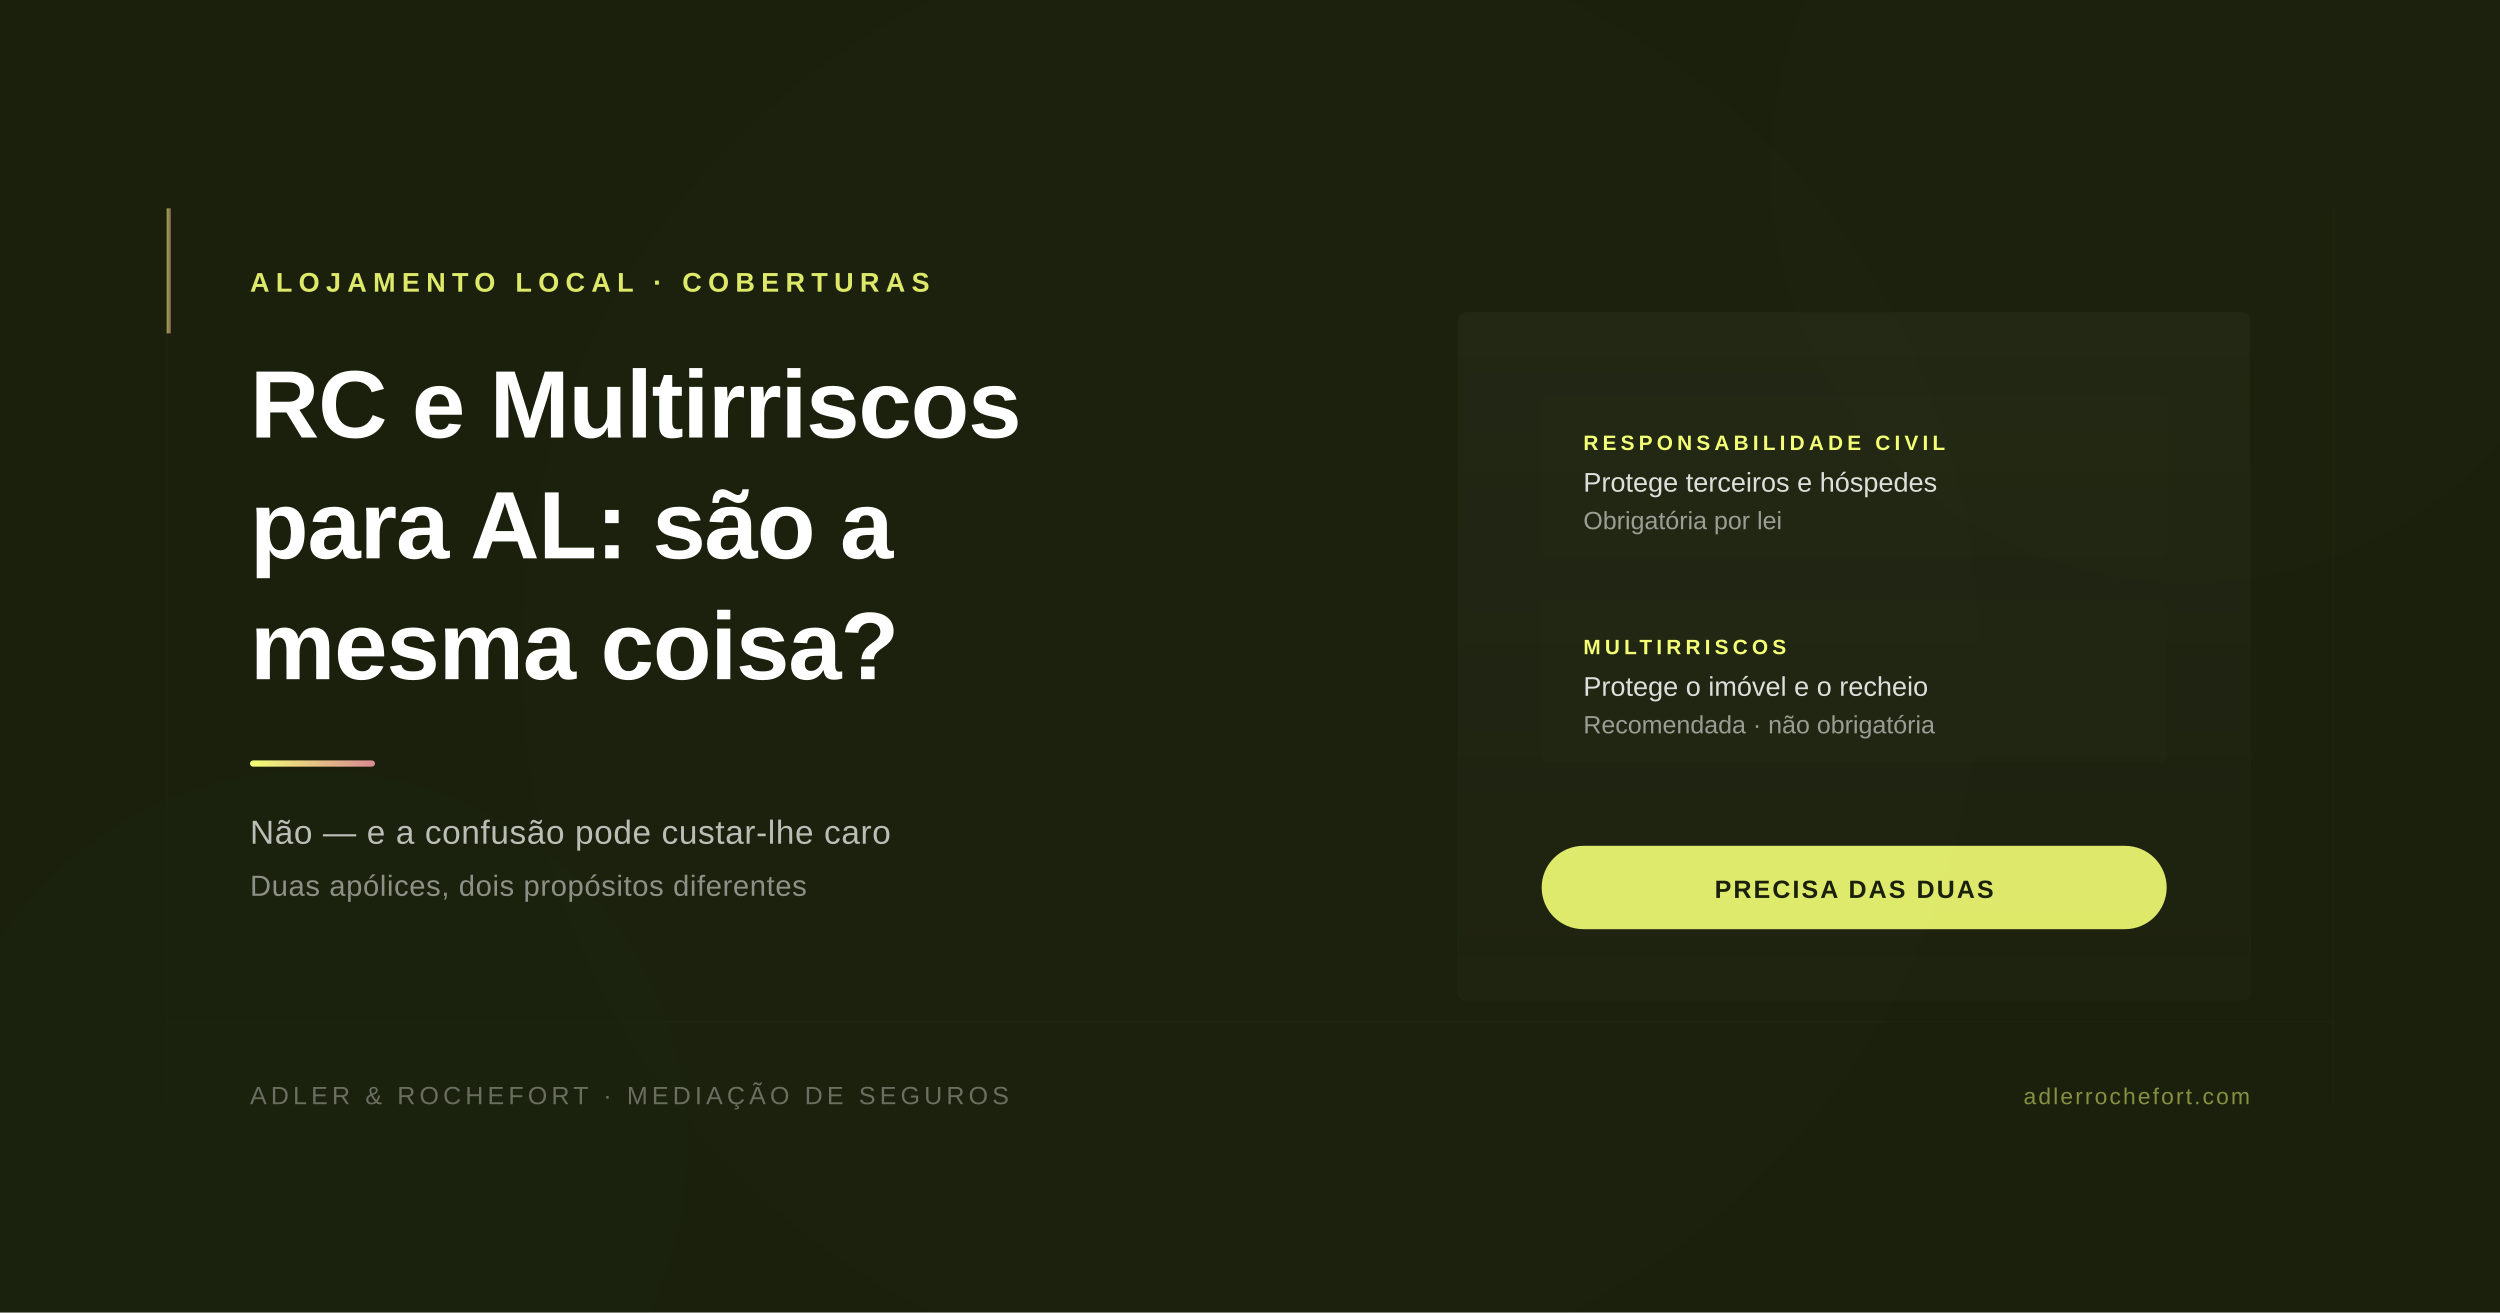
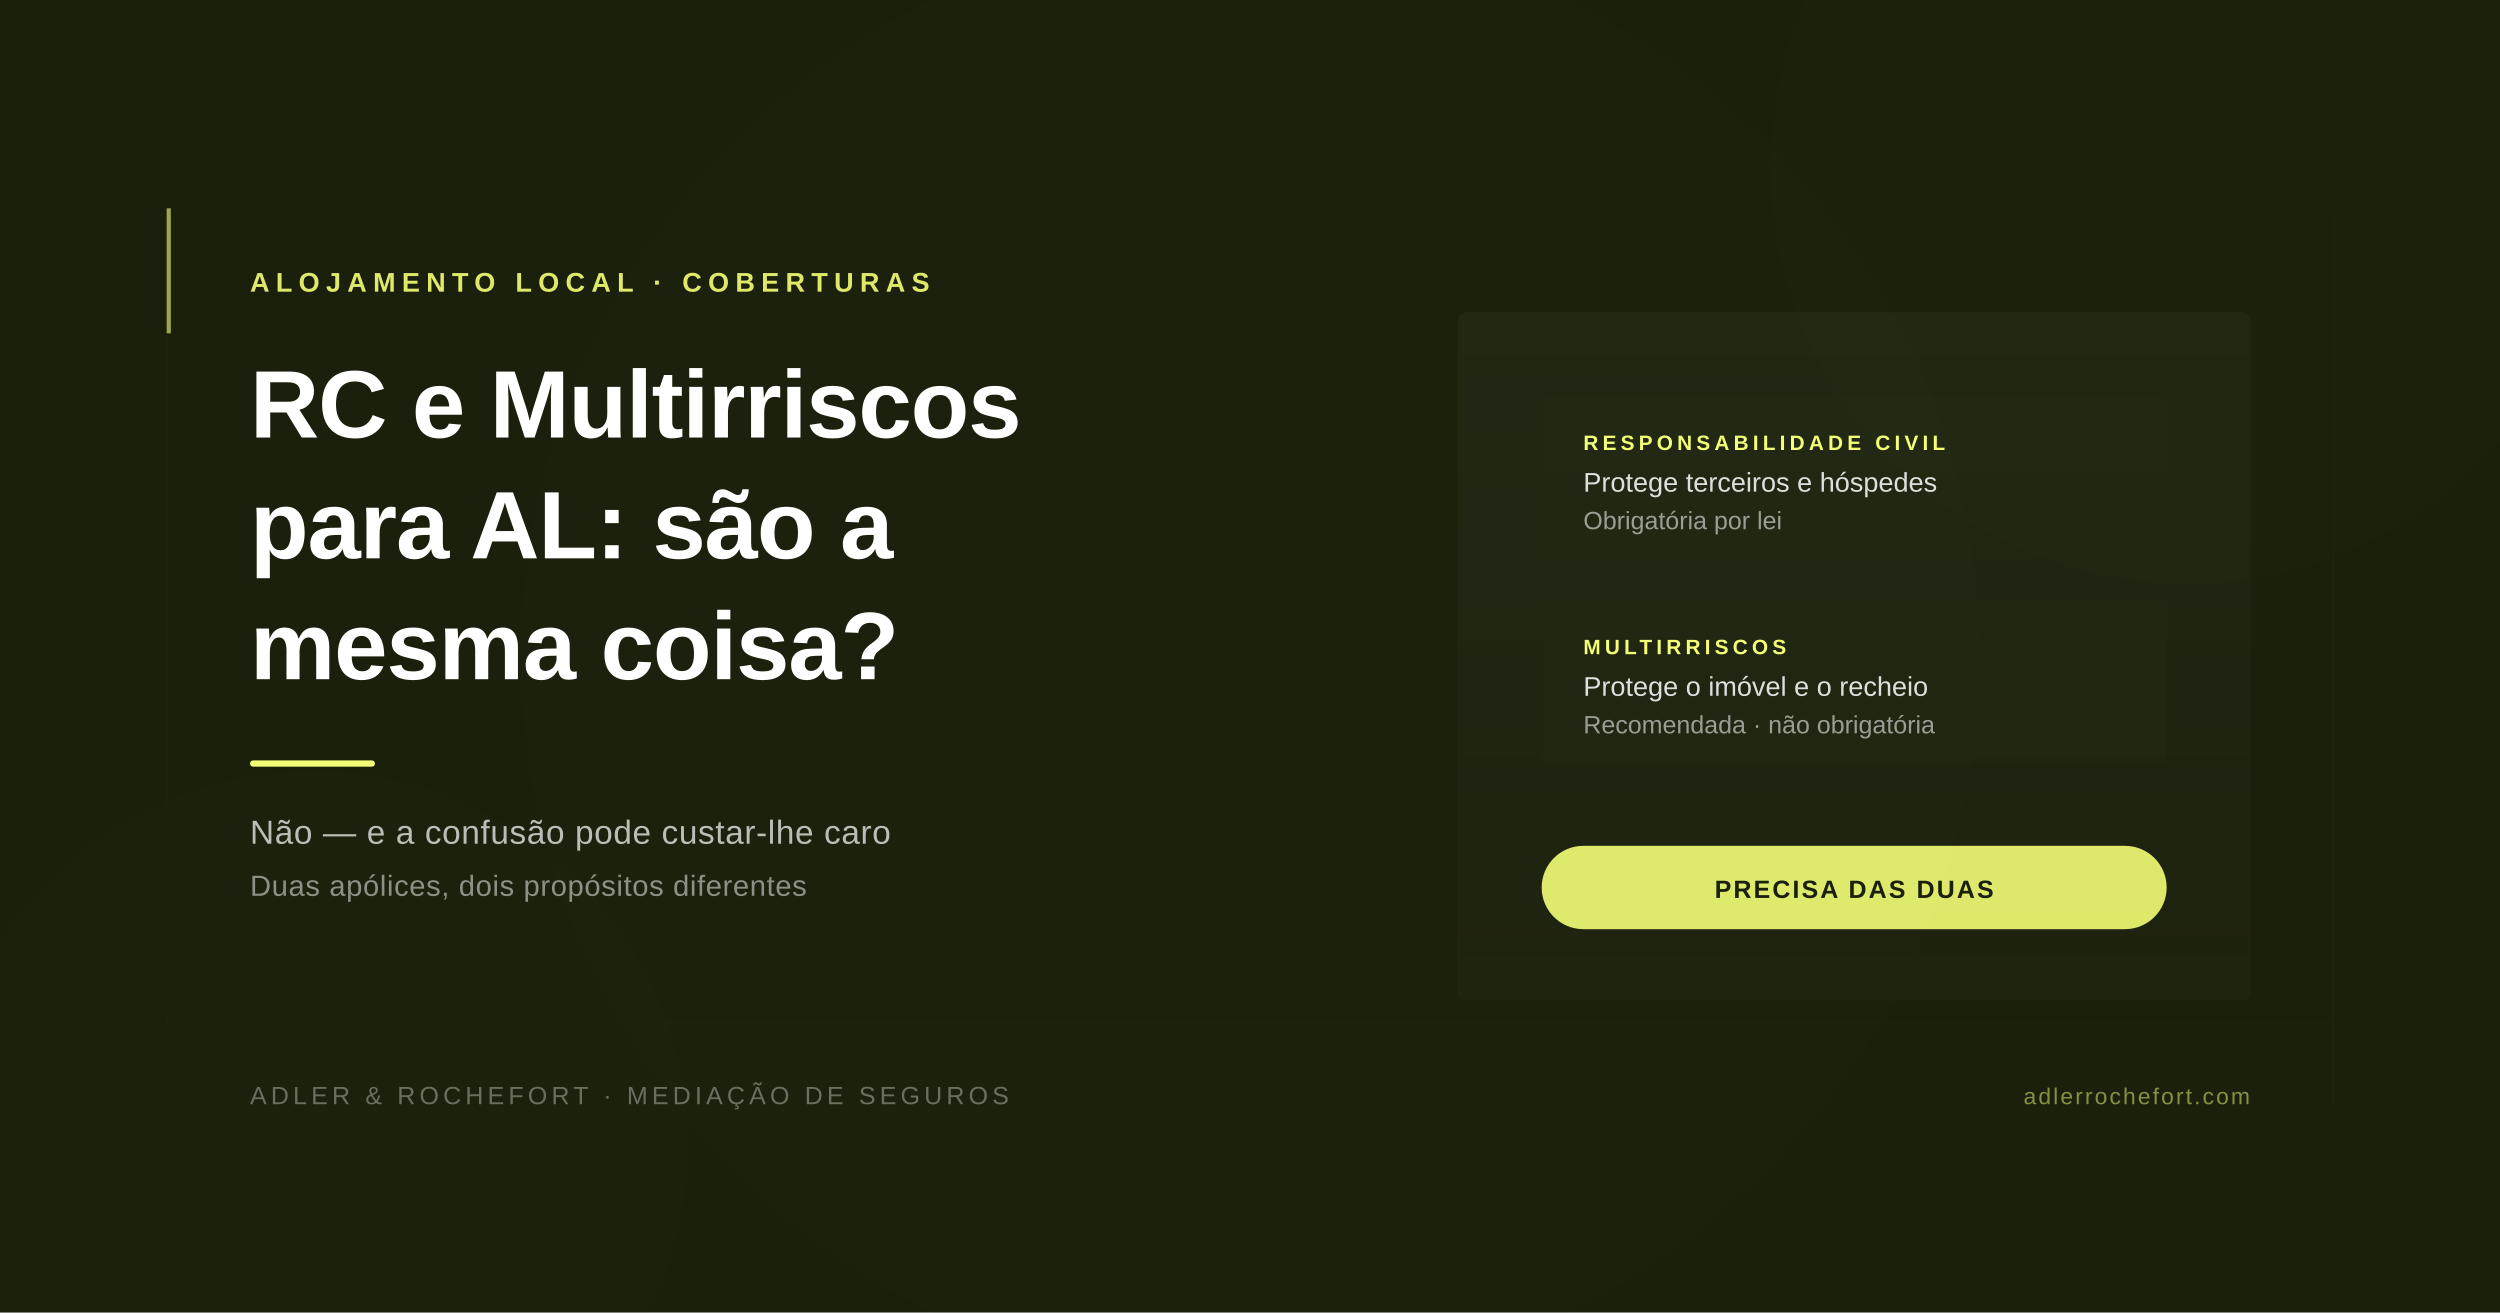
<svg xmlns="http://www.w3.org/2000/svg" viewBox="0 0 1200 630" width="1200" height="630">
  <defs>
    <linearGradient id="bg" x1="0%" y1="0%" x2="100%" y2="100%">
      <stop offset="0%" style="stop-color:#1A200C;stop-opacity:1" />
      <stop offset="100%" style="stop-color:#1A200C;stop-opacity:1" />
    </linearGradient>
    <linearGradient id="accent" x1="0%" y1="0%" x2="100%" y2="0%">
      <stop offset="0%" style="stop-color:#F3FF74;stop-opacity:1" />
-       <stop offset="100%" style="stop-color:#D98A94;stop-opacity:1" />
+       <stop offset="100%" style="stop-color:#F3FF74;stop-opacity:1" />
    </linearGradient>
    <linearGradient id="cardBg" x1="0%" y1="0%" x2="0%" y2="100%">
      <stop offset="0%" style="stop-color:#F5F1E8;stop-opacity:0.08" />
      <stop offset="100%" style="stop-color:#F5F1E8;stop-opacity:0.03" />
    </linearGradient>
  </defs>
  <rect width="1200" height="630" fill="url(#bg)" />
  <circle cx="1050" cy="80" r="200" fill="#283113" opacity="0.08" />
  <circle cx="150" cy="550" r="180" fill="#283113" opacity="0.06" />
  <circle cx="600" cy="315" r="350" fill="#283113" opacity="0.04" />
  <line x1="80" y1="100" x2="80" y2="530" stroke="#283113" stroke-width="1" opacity="0.15" />
  <line x1="1120" y1="100" x2="1120" y2="530" stroke="#283113" stroke-width="1" opacity="0.15" />
  <rect x="80" y="100" width="2" height="60" fill="url(#accent)" opacity="0.6" />
  <text x="120" y="140" font-family="'Montserrat', 'Segoe UI', Arial, sans-serif" font-size="13" font-weight="700" letter-spacing="3" fill="#F3FF74" opacity="0.9">ALOJAMENTO LOCAL · COBERTURAS</text>
  <text x="120" y="210" font-family="'Montserrat', 'Segoe UI', Arial, sans-serif" font-size="46" font-weight="700" fill="#FFFFFF" letter-spacing="-0.5">
    <tspan x="120" dy="0">RC e Multirriscos</tspan>
    <tspan x="120" dy="58">para AL: são a</tspan>
    <tspan x="120" dy="58">mesma coisa?</tspan>
  </text>
  <rect x="120" y="365" width="60" height="3" fill="url(#accent)" rx="1.5" />
  <text x="120" y="405" font-family="'Montserrat', 'Segoe UI', Arial, sans-serif" font-size="16" fill="#FFFFFF" opacity="0.7" letter-spacing="0.3">
    <tspan x="120" dy="0">Não — e a confusão pode custar-lhe caro</tspan>
  </text>
  <text x="120" y="430" font-family="'Montserrat', 'Segoe UI', Arial, sans-serif" font-size="14" fill="#FFFFFF" opacity="0.5" letter-spacing="0.3">
    <tspan x="120" dy="0">Duas apólices, dois propósitos diferentes</tspan>
  </text>
  <g transform="translate(700, 150)">
    <rect x="0" y="0" width="380" height="330" rx="4" fill="url(#cardBg)" stroke="#283113" stroke-width="0.5" opacity="0.4" />
    <g transform="translate(40, 40)">
      <rect width="300" height="78" rx="3" fill="#283113" opacity="0.15" />
      <text x="20" y="26" font-family="'Montserrat', 'Segoe UI', Arial, sans-serif" font-size="10" font-weight="600" fill="#F3FF74" letter-spacing="2">RESPONSABILIDADE CIVIL</text>
      <text x="20" y="46" font-family="'Montserrat', 'Segoe UI', Arial, sans-serif" font-size="13" font-weight="500" fill="#FFFFFF" opacity="0.85">Protege terceiros e hóspedes</text>
      <text x="20" y="64" font-family="'Montserrat', 'Segoe UI', Arial, sans-serif" font-size="12" font-weight="400" fill="#FFFFFF" opacity="0.55">Obrigatória por lei</text>
    </g>
    <g transform="translate(40, 138)">
      <rect width="300" height="78" rx="3" fill="#283113" opacity="0.15" />
      <text x="20" y="26" font-family="'Montserrat', 'Segoe UI', Arial, sans-serif" font-size="10" font-weight="600" fill="#F3FF74" letter-spacing="2">MULTIRRISCOS</text>
      <text x="20" y="46" font-family="'Montserrat', 'Segoe UI', Arial, sans-serif" font-size="13" font-weight="500" fill="#FFFFFF" opacity="0.85">Protege o imóvel e o recheio</text>
      <text x="20" y="64" font-family="'Montserrat', 'Segoe UI', Arial, sans-serif" font-size="12" font-weight="400" fill="#FFFFFF" opacity="0.55">Recomendada · não obrigatória</text>
    </g>
    <g transform="translate(40, 256)">
      <rect width="300" height="40" rx="20" fill="#F3FF74" opacity="0.9" />
      <text x="150" y="25" font-family="'Montserrat', 'Segoe UI', Arial, sans-serif" font-size="12" font-weight="700" fill="#1A200C" text-anchor="middle" letter-spacing="1">PRECISA DAS DUAS</text>
    </g>
  </g>
  <rect x="80" y="490" width="1040" height="1" fill="#283113" opacity="0.15" />
  <text x="120" y="530" font-family="'Montserrat', 'Segoe UI', Arial, sans-serif" font-size="12" fill="#FFFFFF" opacity="0.35" letter-spacing="2">ADLER &amp; ROCHEFORT · MEDIAÇÃO DE SEGUROS</text>
  <text x="1080" y="530" font-family="'Montserrat', 'Segoe UI', Arial, sans-serif" font-size="11" fill="#F3FF74" opacity="0.5" letter-spacing="1" text-anchor="end">adlerrochefort.com</text>
</svg>
